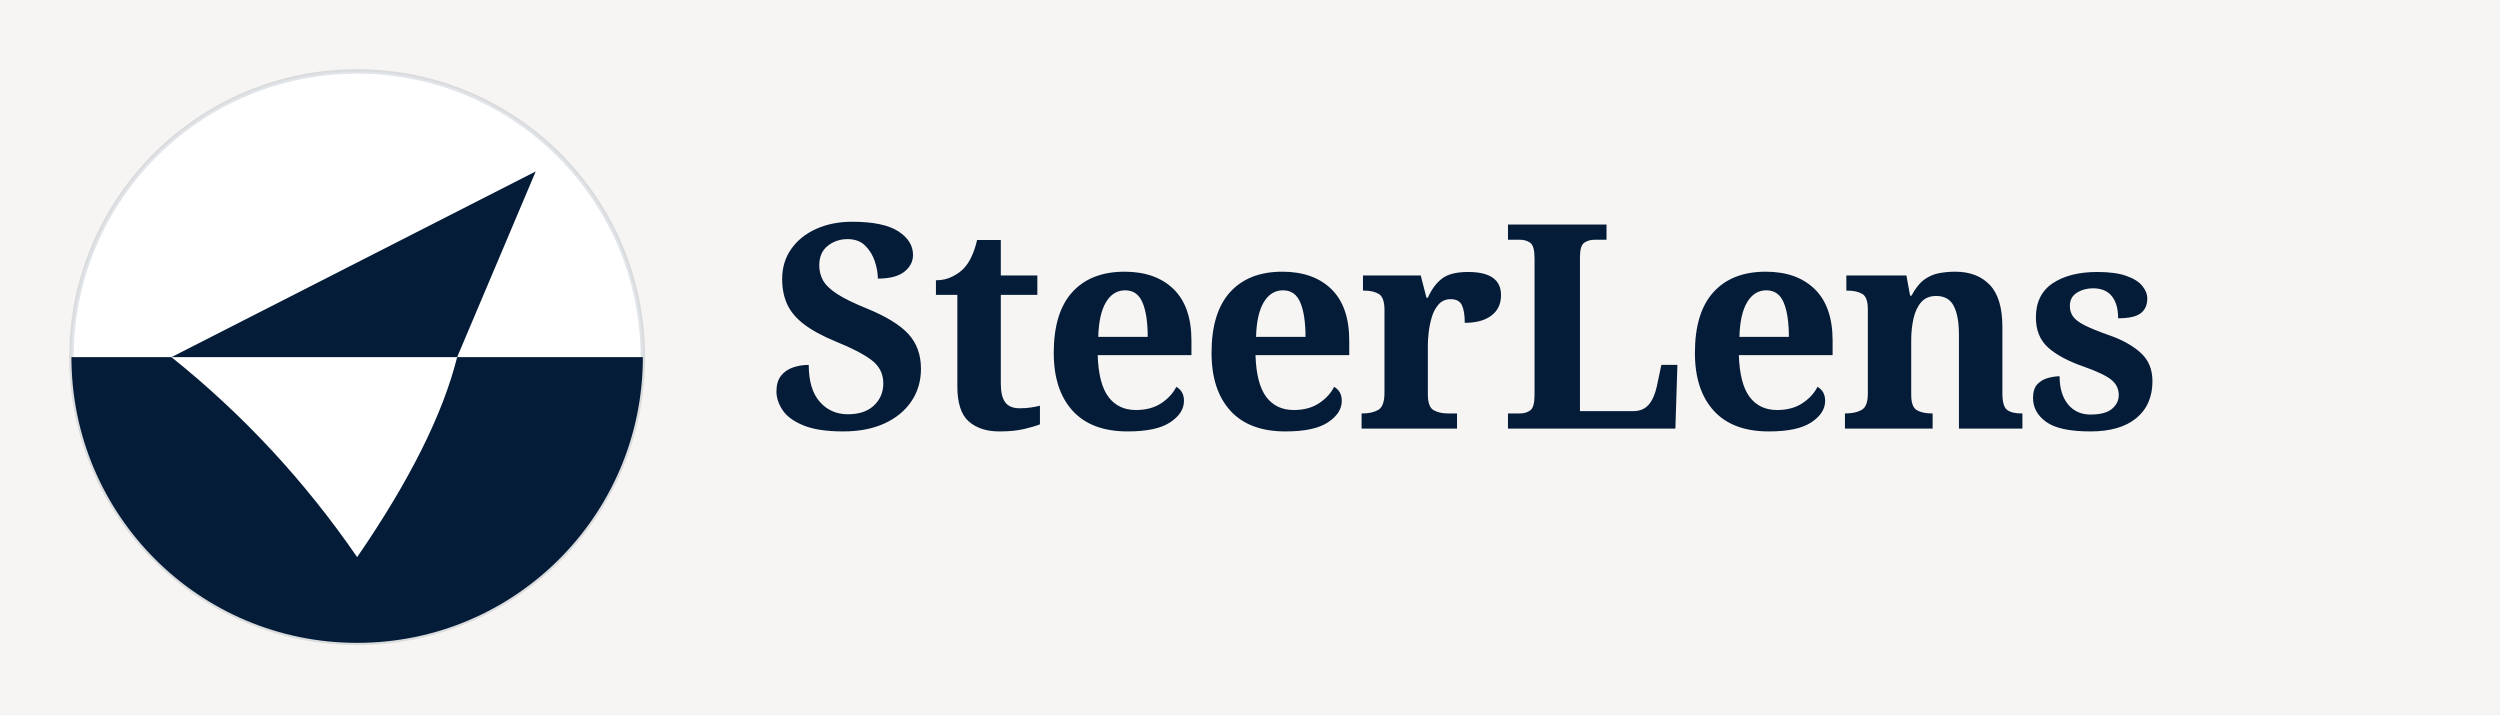
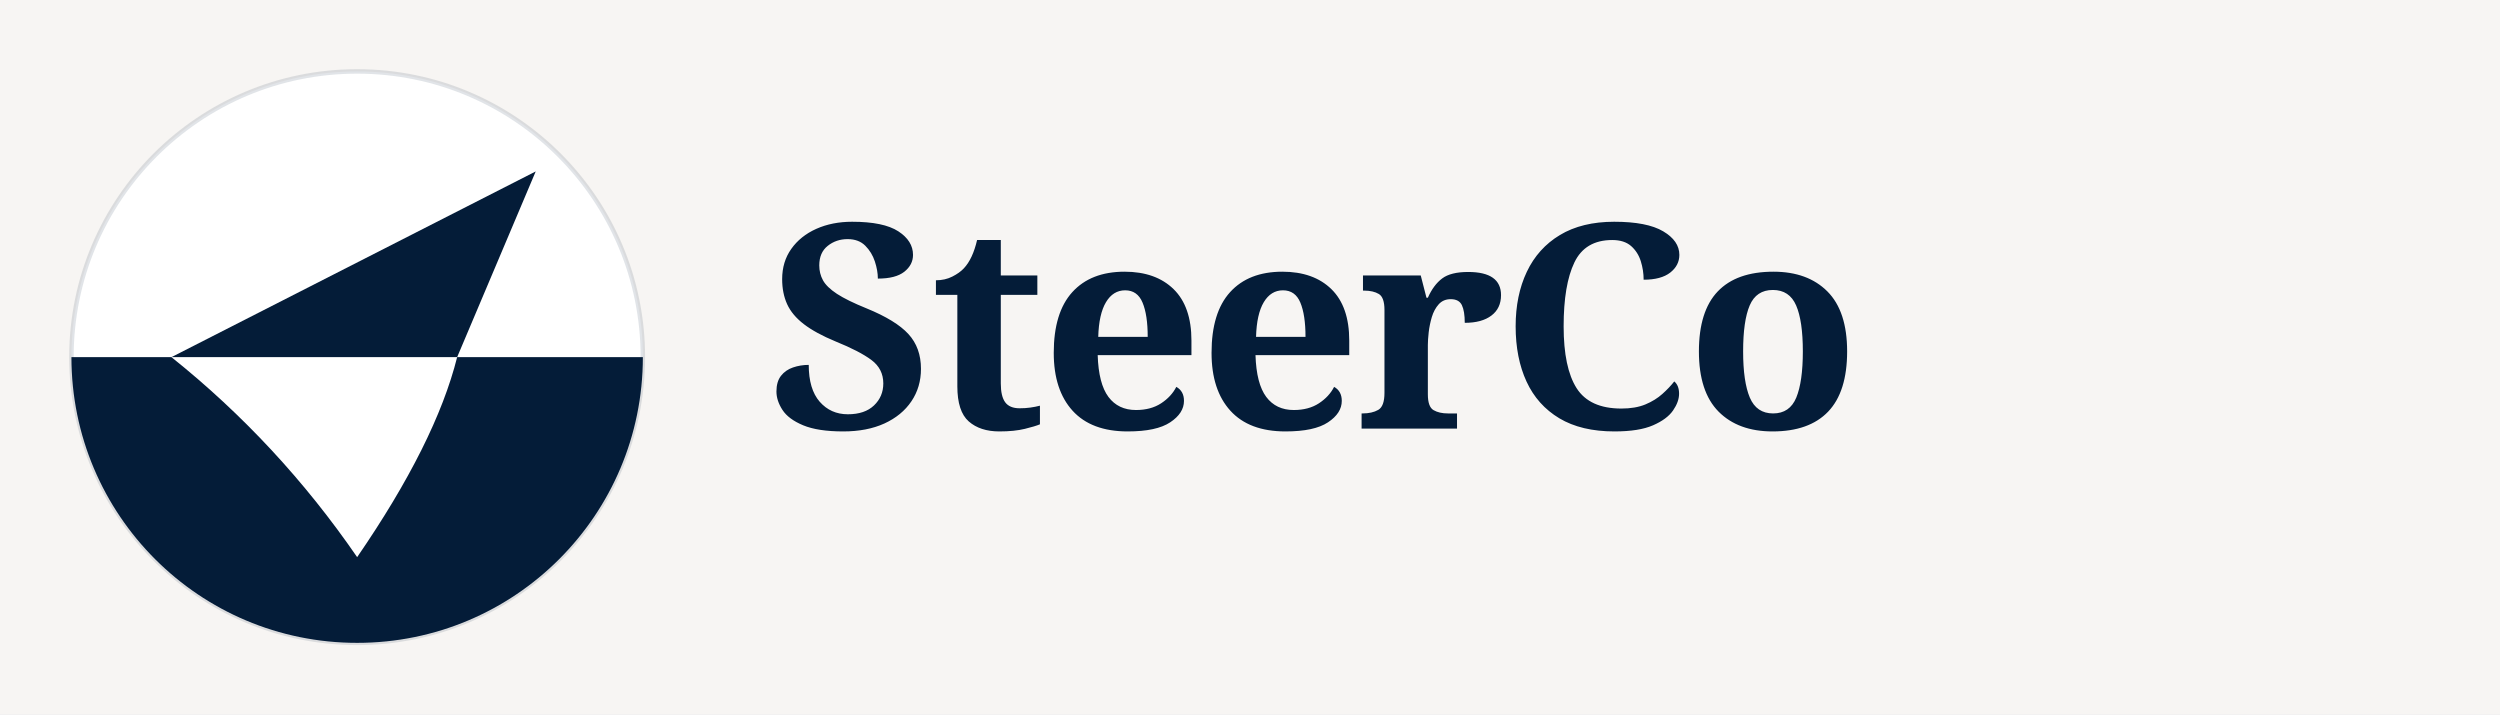
- <svg xmlns="http://www.w3.org/2000/svg" viewBox="0 0 560 160" role="img" aria-label="SteerLens horizontal lockup">
+ <svg xmlns="http://www.w3.org/2000/svg" viewBox="0 0 560 160" role="img" aria-label="SteerCo horizontal lockup">
  <defs>
    <clipPath id="disc">
      <circle cx="80" cy="80" r="64" />
    </clipPath>
  </defs>
  <rect width="560" height="160" fill="#f7f5f3" />
  <g clip-path="url(#disc)">
    <rect x="16" y="16" width="128" height="64" fill="#ffffff" />
    <rect x="16" y="80" width="128" height="64" fill="#041c38" />
    <g transform="translate(80 80) scale(0.8) translate(-100 -100)">
      <path fill="#041c38" d="M48 100 L128 100 L150 48 Z" />
      <path fill="#ffffff" d="M48 100 L128 100 Q122 124 100 156 Q78 124 48 100 Z" />
    </g>
  </g>
  <circle cx="80" cy="80" r="64" fill="none" stroke="#041c38" stroke-width="1" opacity="0.12" />
-   <text x="172" y="96" font-family="Fraunces, Georgia, serif" font-size="64" font-weight="600" letter-spacing="-1.2" fill="#041c38">SteerLens</text>
+   <text x="172" y="96" font-family="Fraunces, Georgia, serif" font-size="64" font-weight="600" letter-spacing="-1.2" fill="#041c38">SteerCo</text>
</svg>
